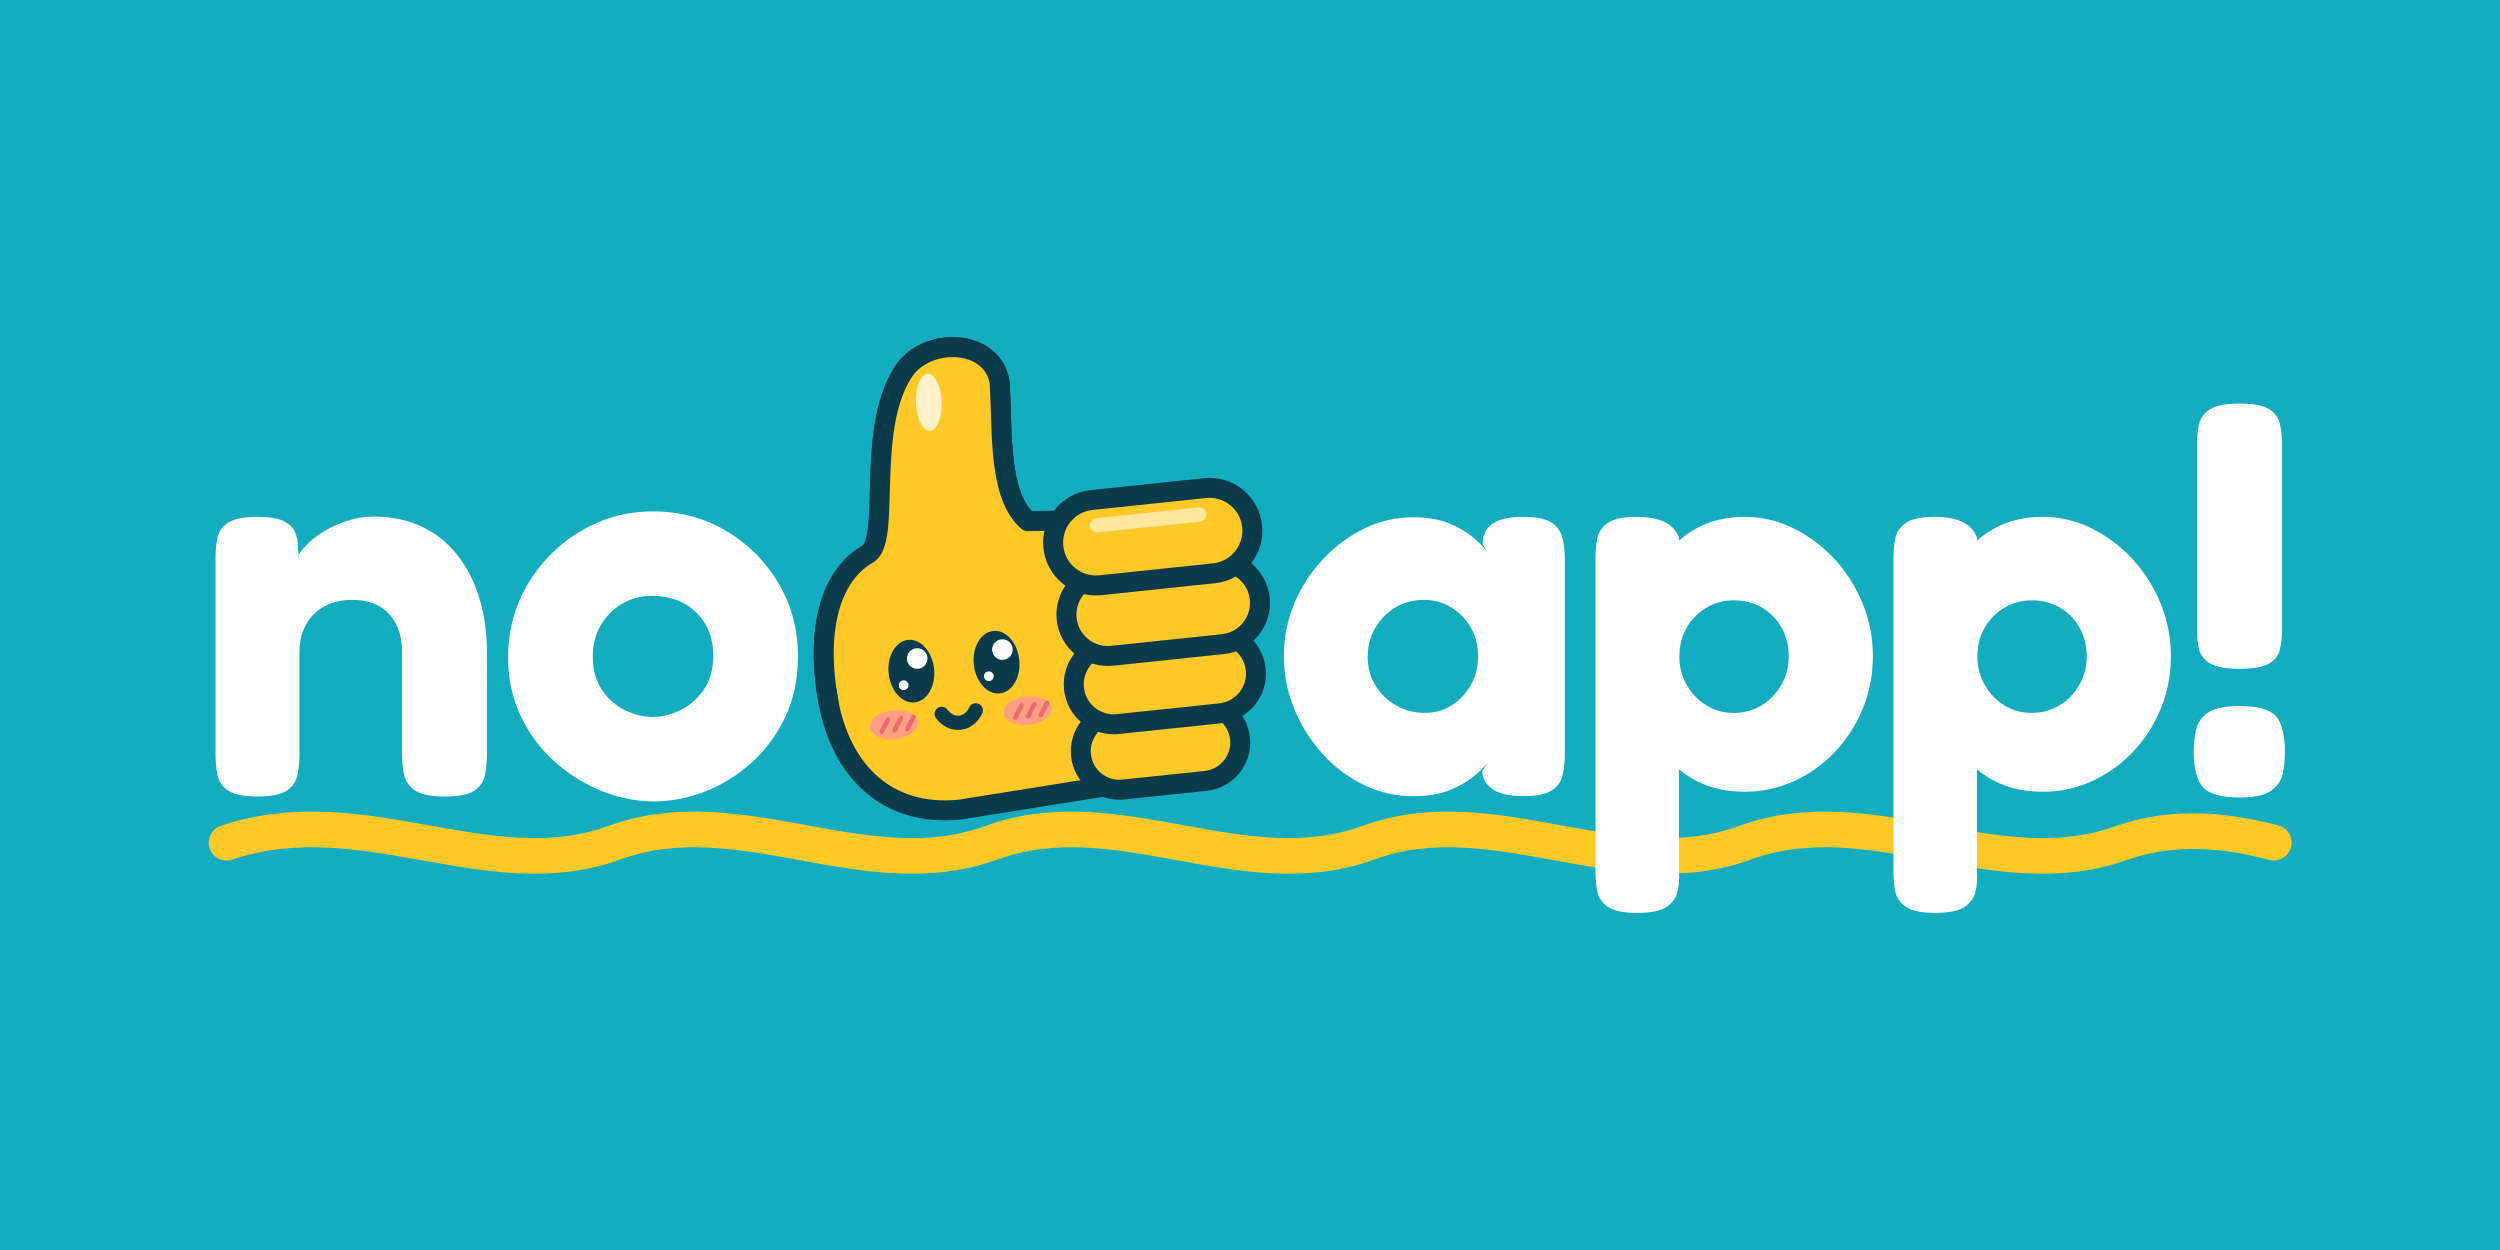
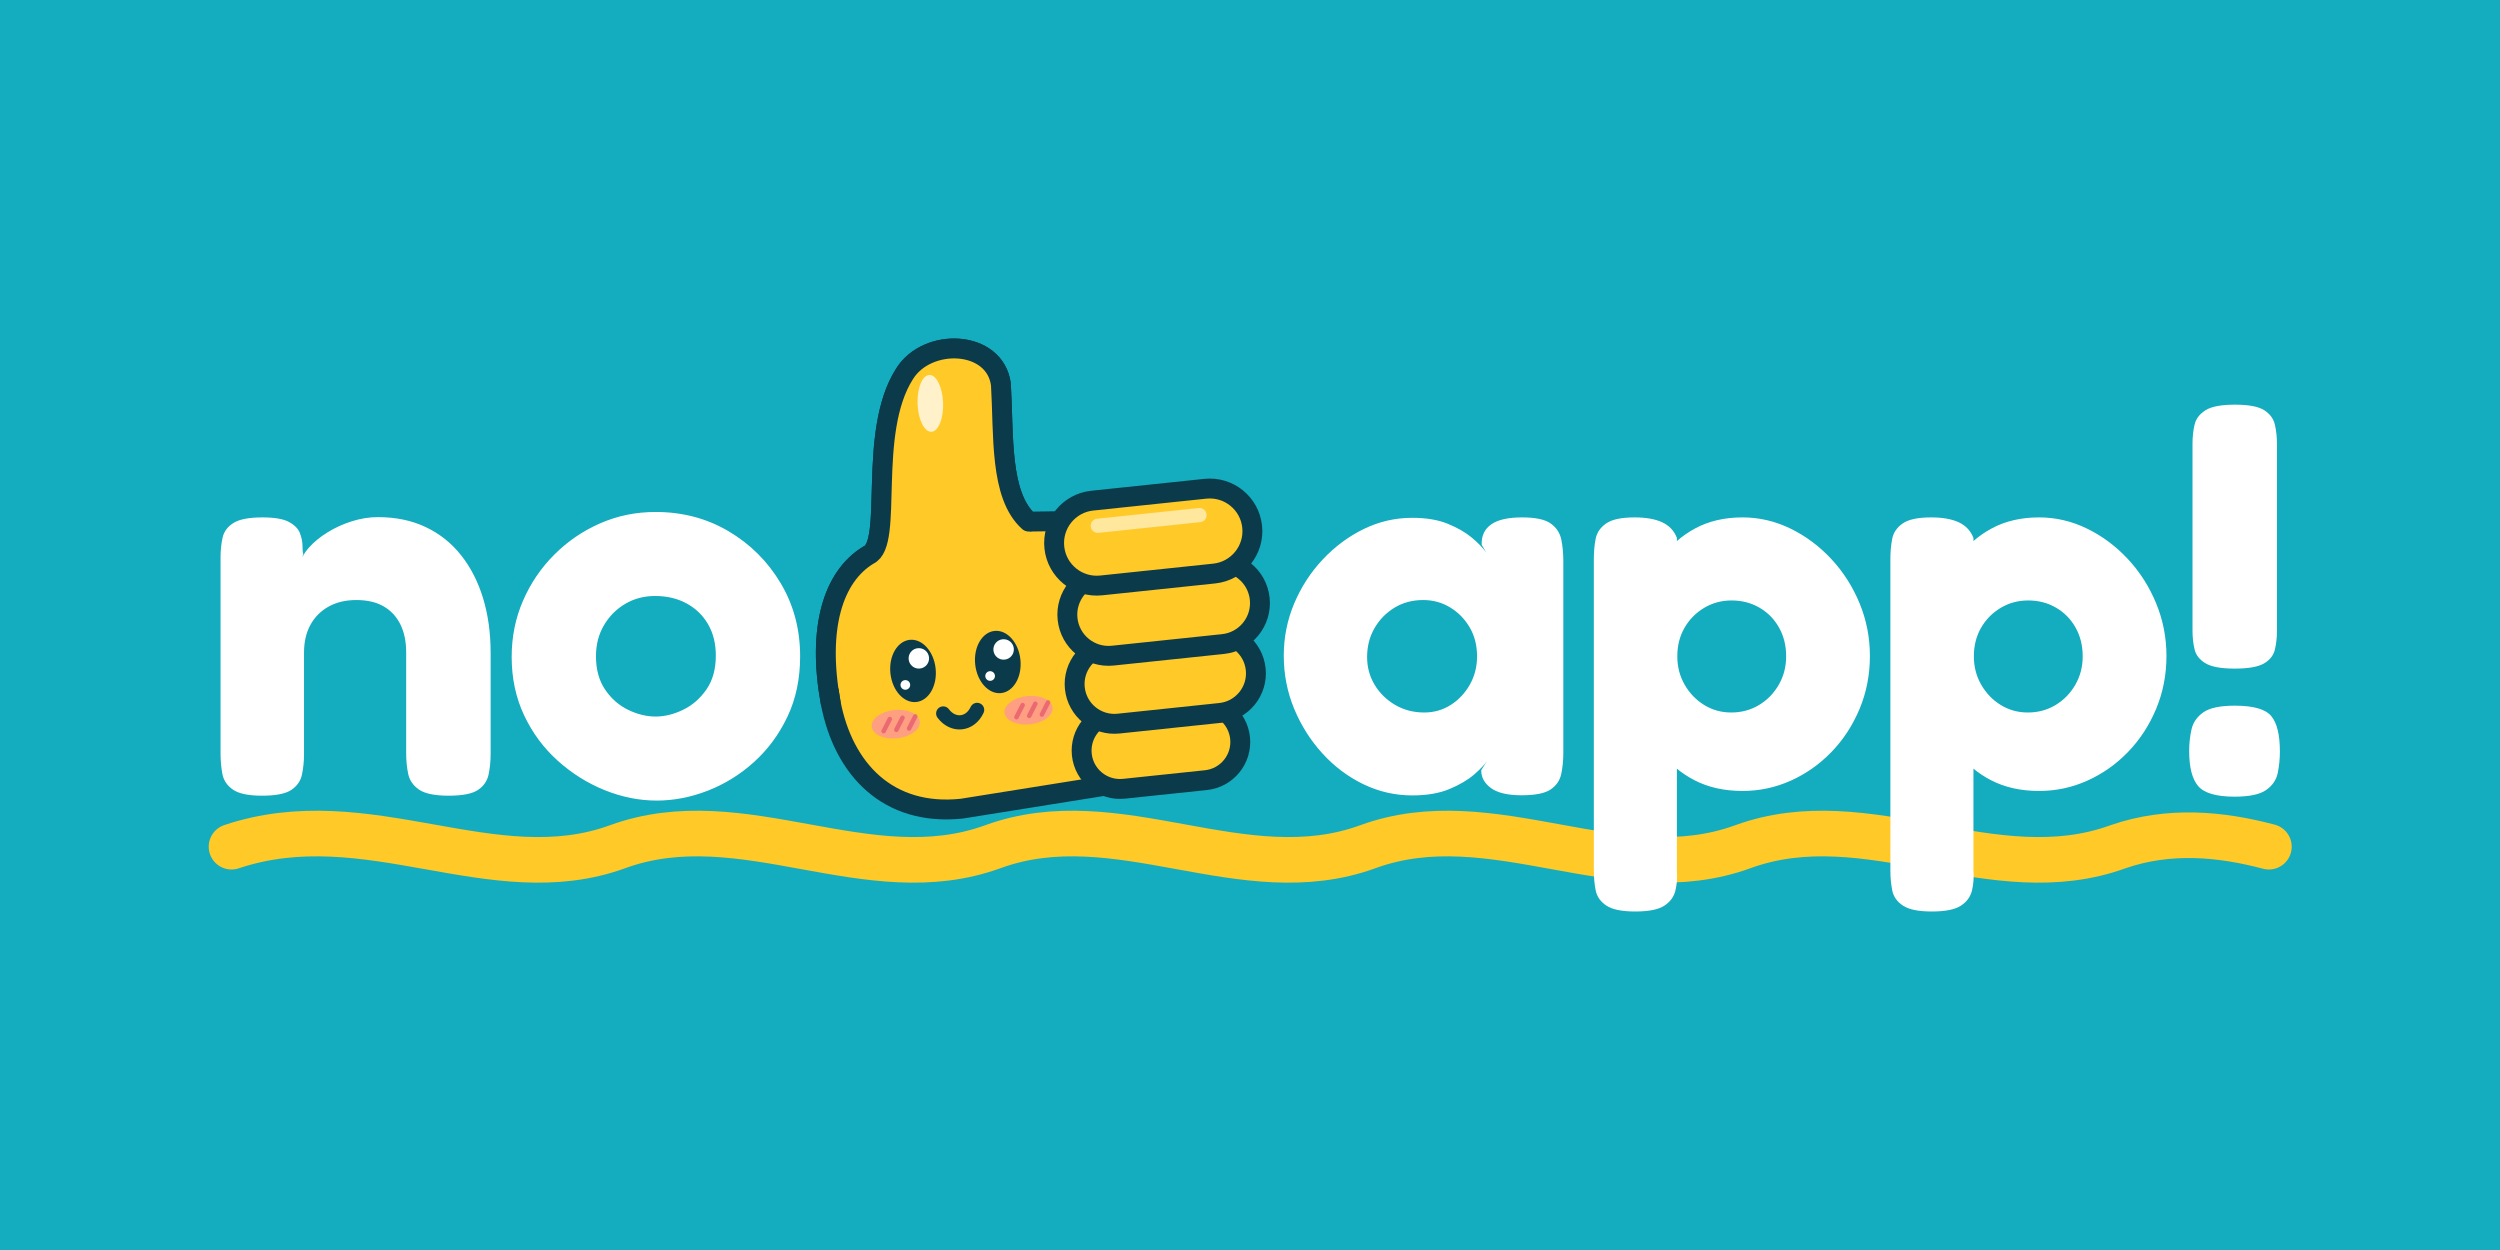
<svg xmlns="http://www.w3.org/2000/svg" width="1200" height="600" viewBox="0 0 1200 600">
  <rect width="1200" height="600" fill="#14ACBF" />
-   <g transform="translate(43.48 135.62) scale(1.2221)">
-     <path d="M 53.4 220.0 C 107.1 202.0 156.5 238.0 205.8 220.0 C 255.2 202.0 304.5 238.0 353.9 220.0 C 403.2 202.0 452.6 238.0 501.9 220.0 C 551.2 202.0 600.6 238.0 649.9 220.0 C 699.3 202.0 748.6 238.0 798.0 220.0 C 818.3 213.0 838.6 215.0 857.5 220.0" fill="none" stroke="#FFC928" stroke-width="14" stroke-linecap="round" />
+   <g transform="translate(46.18 136.42) scale(1.2162)">
+     <path d="M 53.4 222.0 C 107.1 204.0 156.5 240.0 205.8 222.0 C 255.2 204.0 304.5 240.0 353.9 222.0 C 403.2 204.0 452.6 240.0 501.9 222.0 C 551.2 204.0 600.6 240.0 649.9 222.0 C 699.3 204.0 748.6 240.0 798.0 222.0 C 818.3 215.0 838.6 217.0 857.5 222.0" fill="none" stroke="#FFC928" stroke-width="18" stroke-linecap="round" />
    <path d="M65.41 201.87Q57.435 201.87 53.97 199.478Q50.505 197.085 49.79 193.262Q49.075 189.44 49.075 185.205V107.82Q49.075 103.64 49.873 100.037Q50.67 96.435 54.163 94.235Q57.655 92.035 65.63 92.035Q72.78 92.035 76.108 93.85Q79.435 95.665 80.425 98.305Q81.415 100.945 81.415 103.282Q81.415 105.62 81.745 106.5L80.425 110.735Q80.975 107.325 83.917 103.998Q86.86 100.67 91.315 97.92Q95.77 95.17 100.94 93.547Q106.11 91.925 111.17 91.925Q121.785 91.925 130.062 95.858Q138.34 99.79 144.032 106.995Q149.725 114.2 152.695 123.963Q155.665 133.725 155.665 145.44V185.425Q155.665 189.66 154.868 193.483Q154.07 197.305 150.688 199.588Q147.305 201.87 139.11 201.87Q130.915 201.87 127.423 199.478Q123.93 197.085 123.132 193.262Q122.335 189.44 122.335 185.205V145.385Q122.335 138.895 120.052 134.275Q117.77 129.655 113.453 127.153Q109.135 124.65 102.645 124.65Q96.375 124.65 91.727 127.235Q87.08 129.82 84.55 134.44Q82.02 139.06 82.02 145.385V185.425Q82.02 189.66 81.222 193.483Q80.425 197.305 77.015 199.588Q73.605 201.87 65.41 201.87Z M221.225 203.795Q210.885 203.795 200.71 199.697Q190.535 195.6 182.175 188.093Q173.815 180.585 168.892 170.163Q163.97 159.74 163.97 147.09Q163.97 135.21 168.452 124.897Q172.935 114.585 180.8 106.72Q188.665 98.855 198.895 94.373Q209.125 89.89 220.785 89.89Q236.68 89.89 249.55 97.48Q262.42 105.07 270.12 117.968Q277.82 130.865 277.82 146.87Q277.82 160.125 272.842 170.63Q267.865 181.135 259.642 188.56Q251.42 195.985 241.382 199.89Q231.345 203.795 221.225 203.795ZM220.785 170.63Q226.065 170.63 231.565 167.99Q237.065 165.35 240.805 159.988Q244.545 154.625 244.545 146.595Q244.545 139.5 241.492 134.22Q238.44 128.94 233.022 125.998Q227.605 123.055 220.565 123.055Q214.075 123.055 208.822 126.135Q203.57 129.215 200.407 134.577Q197.245 139.94 197.245 146.815Q197.245 154.735 200.902 160.07Q204.56 165.405 210.005 168.017Q215.45 170.63 220.785 170.63Z" fill="#FFFFFF" />
    <path d="M330.436 202.09Q322.406 202.09 318.913 199.697Q315.421 197.305 314.706 193.455Q313.991 189.605 313.991 185.37V58.595Q313.991 54.195 314.816 50.455Q315.641 46.715 319.133 44.405Q322.626 42.095 330.656 42.095Q338.686 42.095 342.096 44.487Q345.506 46.88 346.303 50.62Q347.101 54.36 347.101 58.815V103.64Q351.006 99.57 357.276 95.83Q363.546 92.09 372.236 92.09Q385.931 92.09 396.821 99.02Q407.711 105.95 414.118 117.968Q420.526 129.985 420.526 145.605V185.59Q420.526 189.825 419.728 193.565Q418.931 197.305 415.548 199.67Q412.166 202.035 403.971 202.035Q396.106 202.035 392.531 199.725Q388.956 197.415 388.158 193.593Q387.361 189.77 387.361 185.205V145.385Q387.361 139.06 385.161 134.523Q382.961 129.985 378.726 127.4Q374.491 124.815 368.331 124.815Q360.191 124.815 354.141 129.71Q348.091 134.605 347.101 141.755V185.59Q347.101 189.825 346.276 193.647Q345.451 197.47 342.041 199.78Q338.631 202.09 330.436 202.09Z" fill="#FFFFFF" />
    <path d="M562.527 201.705Q554.332 201.705 550.454 198.845Q546.577 195.985 546.632 191.805L548.942 188.12Q547.512 190.32 543.827 193.51Q540.142 196.7 534.119 199.23Q528.097 201.76 519.407 201.76Q509.287 201.76 500.157 197.36Q491.027 192.96 483.959 185.205Q476.892 177.45 472.794 167.55Q468.697 157.65 468.697 146.595Q468.697 135.815 472.794 126.053Q476.892 116.29 484.069 108.645Q491.247 101.0 500.294 96.6Q509.342 92.2 519.407 92.2Q527.602 92.2 533.322 94.51Q539.042 96.82 542.837 99.955Q546.632 103.09 548.612 105.95L546.797 102.815Q546.632 97.59 550.537 94.812Q554.442 92.035 562.747 92.035Q570.722 92.035 574.077 94.455Q577.432 96.875 578.229 100.78Q579.027 104.685 579.027 109.085V185.04Q579.027 189.33 578.229 193.208Q577.432 197.085 574.049 199.395Q570.667 201.705 562.527 201.705ZM524.137 169.035Q529.912 169.035 534.614 166.037Q539.317 163.04 542.149 158.007Q544.982 152.975 544.982 146.87Q544.982 140.435 542.094 135.485Q539.207 130.535 534.394 127.593Q529.582 124.65 523.697 124.65Q517.372 124.65 512.394 127.675Q507.417 130.7 504.502 135.76Q501.587 140.82 501.587 147.145Q501.587 153.195 504.584 158.145Q507.582 163.095 512.697 166.065Q517.812 169.035 524.137 169.035Z M649.757 200.0Q638.977 200.0 630.782 195.765Q622.587 191.53 617.142 184.077Q611.697 176.625 608.974 166.945Q606.252 157.265 606.417 146.21Q606.582 135.32 609.387 125.502Q612.192 115.685 617.637 108.178Q623.082 100.67 631.112 96.352Q639.142 92.035 649.757 92.035Q659.602 92.035 668.649 96.435Q677.697 100.835 684.792 108.452Q691.887 116.07 695.957 125.942Q700.027 135.815 700.027 146.705Q700.027 157.87 695.957 167.605Q691.887 177.34 684.874 184.6Q677.862 191.86 668.814 195.93Q659.767 200.0 649.757 200.0ZM607.407 247.575Q599.542 247.575 596.049 245.265Q592.557 242.955 591.814 239.297Q591.072 235.64 591.072 231.405V108.425Q591.072 104.135 591.787 100.477Q592.502 96.82 595.912 94.427Q599.322 92.035 607.187 92.035Q613.897 92.035 618.049 93.96Q622.202 95.885 623.852 100.12V231.185Q624.182 235.42 623.302 239.188Q622.422 242.955 618.929 245.265Q615.437 247.575 607.407 247.575ZM645.302 169.035Q651.352 169.035 656.247 166.093Q661.142 163.15 664.057 158.09Q666.972 153.03 666.972 146.87Q666.972 140.49 664.139 135.485Q661.307 130.48 656.412 127.648Q651.517 124.815 645.467 124.815Q639.472 124.815 634.577 127.757Q629.682 130.7 626.849 135.623Q624.017 140.545 624.017 146.87Q624.017 153.03 626.932 158.09Q629.847 163.15 634.659 166.093Q639.472 169.035 645.302 169.035Z M766.797 200.0Q756.017 200.0 747.822 195.765Q739.627 191.53 734.182 184.077Q728.737 176.625 726.014 166.945Q723.292 157.265 723.457 146.21Q723.622 135.32 726.427 125.502Q729.232 115.685 734.677 108.178Q740.122 100.67 748.152 96.352Q756.182 92.035 766.797 92.035Q776.642 92.035 785.689 96.435Q794.737 100.835 801.832 108.452Q808.927 116.07 812.997 125.942Q817.067 135.815 817.067 146.705Q817.067 157.87 812.997 167.605Q808.927 177.34 801.914 184.6Q794.902 191.86 785.854 195.93Q776.807 200.0 766.797 200.0ZM724.447 247.575Q716.582 247.575 713.089 245.265Q709.597 242.955 708.854 239.297Q708.112 235.64 708.112 231.405V108.425Q708.112 104.135 708.827 100.477Q709.542 96.82 712.952 94.427Q716.362 92.035 724.227 92.035Q730.937 92.035 735.089 93.96Q739.242 95.885 740.892 100.12V231.185Q741.222 235.42 740.342 239.188Q739.462 242.955 735.969 245.265Q732.477 247.575 724.447 247.575ZM762.342 169.035Q768.392 169.035 773.287 166.093Q778.182 163.15 781.097 158.09Q784.012 153.03 784.012 146.87Q784.012 140.49 781.179 135.485Q778.347 130.48 773.452 127.648Q768.557 124.815 762.507 124.815Q756.512 124.815 751.617 127.757Q746.722 130.7 743.889 135.623Q741.057 140.545 741.057 146.87Q741.057 153.03 743.972 158.09Q746.887 163.15 751.699 166.093Q756.512 169.035 762.342 169.035Z M843.962 151.71Q835.932 151.71 832.439 149.593Q828.947 147.475 828.149 144.065Q827.352 140.655 827.352 136.75V62.885Q827.352 58.98 828.149 55.487Q828.947 51.995 832.439 49.767Q835.932 47.54 844.072 47.54Q852.267 47.54 855.677 49.74Q859.087 51.94 859.884 55.515Q860.682 59.09 860.682 62.995V136.805Q860.682 140.71 859.884 144.148Q859.087 147.585 855.622 149.648Q852.157 151.71 843.962 151.71ZM843.962 202.255Q833.182 202.255 829.607 198.102Q826.032 193.95 826.032 184.215Q826.032 179.76 826.967 175.662Q827.902 171.565 831.642 168.952Q835.382 166.34 844.072 166.34Q855.017 166.34 858.427 170.438Q861.837 174.535 861.837 184.38Q861.837 188.835 860.984 192.933Q860.132 197.03 856.392 199.642Q852.652 202.255 843.962 202.255Z" fill="#FFFFFF" />
    <g transform="translate(373.26 116.09) rotate(0) scale(1.1215) translate(-105.75 -112.75)">
      <g transform="matrix(0.99452 -0.10453 0.10453 0.99452 -11.941 12.156)">
        <path d="M28.00 148.00 C26.00 121.70 33.40 104.00 46.70 97.80 C51.35 96.30 52.33 85.62 54.05 72.91 C55.77 60.20 58.25 45.45 65.90 35.80 C75.20 23.70 98.90 27.10 99.30 43.00 C98.90 51.85 97.75 61.53 97.86 70.28 C97.97 79.03 99.35 86.85 104.00 92.00 L126 94 L144 96 L144 186 L70 190 C44 190 30 172 28 148 Z" fill="#FFC928" stroke="#0B3B4A" stroke-width="7" stroke-linejoin="round" stroke-linecap="round" />
        <rect x="114" y="162" width="56" height="27" rx="13.5" fill="#FFC928" stroke="#0B3B4A" stroke-width="7" stroke-linejoin="round" stroke-linecap="round" />
        <rect x="114" y="138" width="64" height="28" rx="14" fill="#FFC928" stroke="#0B3B4A" stroke-width="7" stroke-linejoin="round" stroke-linecap="round" />
        <rect x="114" y="113" width="68" height="29" rx="14.5" fill="#FFC928" stroke="#0B3B4A" stroke-width="7" stroke-linejoin="round" stroke-linecap="round" />
        <rect x="112" y="87" width="70" height="30" rx="15" fill="#FFC928" stroke="#0B3B4A" stroke-width="7" stroke-linejoin="round" stroke-linecap="round" />
        <path d="M128 96 H164" stroke="#FFFFFF" stroke-width="5" stroke-linecap="round" opacity="0.55" />
        <path d="M28.00 148.00 C26.00 121.70 33.40 104.00 46.70 97.80 C51.35 96.30 52.33 85.62 54.05 72.91 C55.77 60.20 58.25 45.45 65.90 35.80 C75.20 23.70 98.90 27.10 99.30 43.00 C98.90 51.85 97.75 61.53 97.86 70.28 C97.97 79.03 99.35 86.85 104.00 92.00 L104.00 106 L52 114 Z" fill="#FFC928" />
        <path d="M28.00 148.00 C26.00 121.70 33.40 104.00 46.70 97.80 C51.35 96.30 52.33 85.62 54.05 72.91 C55.77 60.20 58.25 45.45 65.90 35.80 C75.20 23.70 98.90 27.10 99.30 43.00 C98.90 51.85 97.75 61.53 97.86 70.28 C97.97 79.03 99.35 86.85 104.00 92.00" fill="none" stroke="#0B3B4A" stroke-width="7" stroke-linejoin="round" stroke-linecap="round" />
        <ellipse transform="rotate(4.0 73.90 47.00)" cx="73.90" cy="47.00" rx="4.5" ry="10" fill="#FFFFFF" opacity="0.750" />
        <path d="M92 66 C100 63 108 64 114 68" stroke="#FFFFFF" stroke-width="5" stroke-linecap="round" fill="none" opacity="0.000" />
        <g transform="translate(0.00 0)">
          <ellipse cx="58" cy="140.00" rx="8.00" ry="11.00" fill="#0B3B4A" opacity="1.000" />
          <circle cx="60.50" cy="135.82" r="3.60" fill="#fff" opacity="1.000" />
          <path transform="translate(60.50 135.82) scale(0.600)" d="M0 -6.2 L2 -2 6.2 0 2 2 0 6.2 -2 2 -6.2 0 -2 -2 Z" fill="#fff" opacity="0.000" />
          <circle cx="54.80" cy="144.62" r="1.70" fill="#fff" opacity="1.000" />
          <ellipse cx="88" cy="140.00" rx="8.00" ry="11.00" fill="#0B3B4A" opacity="1.000" />
          <circle cx="90.50" cy="135.82" r="3.60" fill="#fff" opacity="1.000" />
          <path transform="translate(90.50 135.82) scale(0.600)" d="M0 -6.2 L2 -2 6.2 0 2 2 0 6.2 -2 2 -6.2 0 -2 -2 Z" fill="#fff" opacity="0.000" />
          <circle cx="84.80" cy="144.62" r="1.70" fill="#fff" opacity="1.000" />
          <ellipse cx="50.00" cy="158.00" rx="8.5" ry="5" fill="#FF8FA3" opacity="0.72" />
          <path d="M45.50 160.00 l2.6 -4 M50.00 160.00 l2.6 -4 M54.50 160.00 l2.6 -4" stroke="#E2546C" stroke-width="1.6" stroke-linecap="round" opacity="0.7" />
          <ellipse cx="97.00" cy="158.00" rx="8.5" ry="5" fill="#FF8FA3" opacity="0.72" />
          <path d="M92.50 160.00 l2.6 -4 M97.00 160.00 l2.6 -4 M101.50 160.00 l2.6 -4" stroke="#E2546C" stroke-width="1.6" stroke-linecap="round" opacity="0.7" />
          <path d="M67.00 156.00 C70.00 161.00 76.00 161.00 79.00 156.00 C76.00 161.00 70.00 161.00 67.00 156.00 Z" fill="#0B3B4A" stroke="#0B3B4A" stroke-width="5.00" stroke-linejoin="round" stroke-linecap="round" />
        </g>
      </g>
    </g>
  </g>
</svg>
